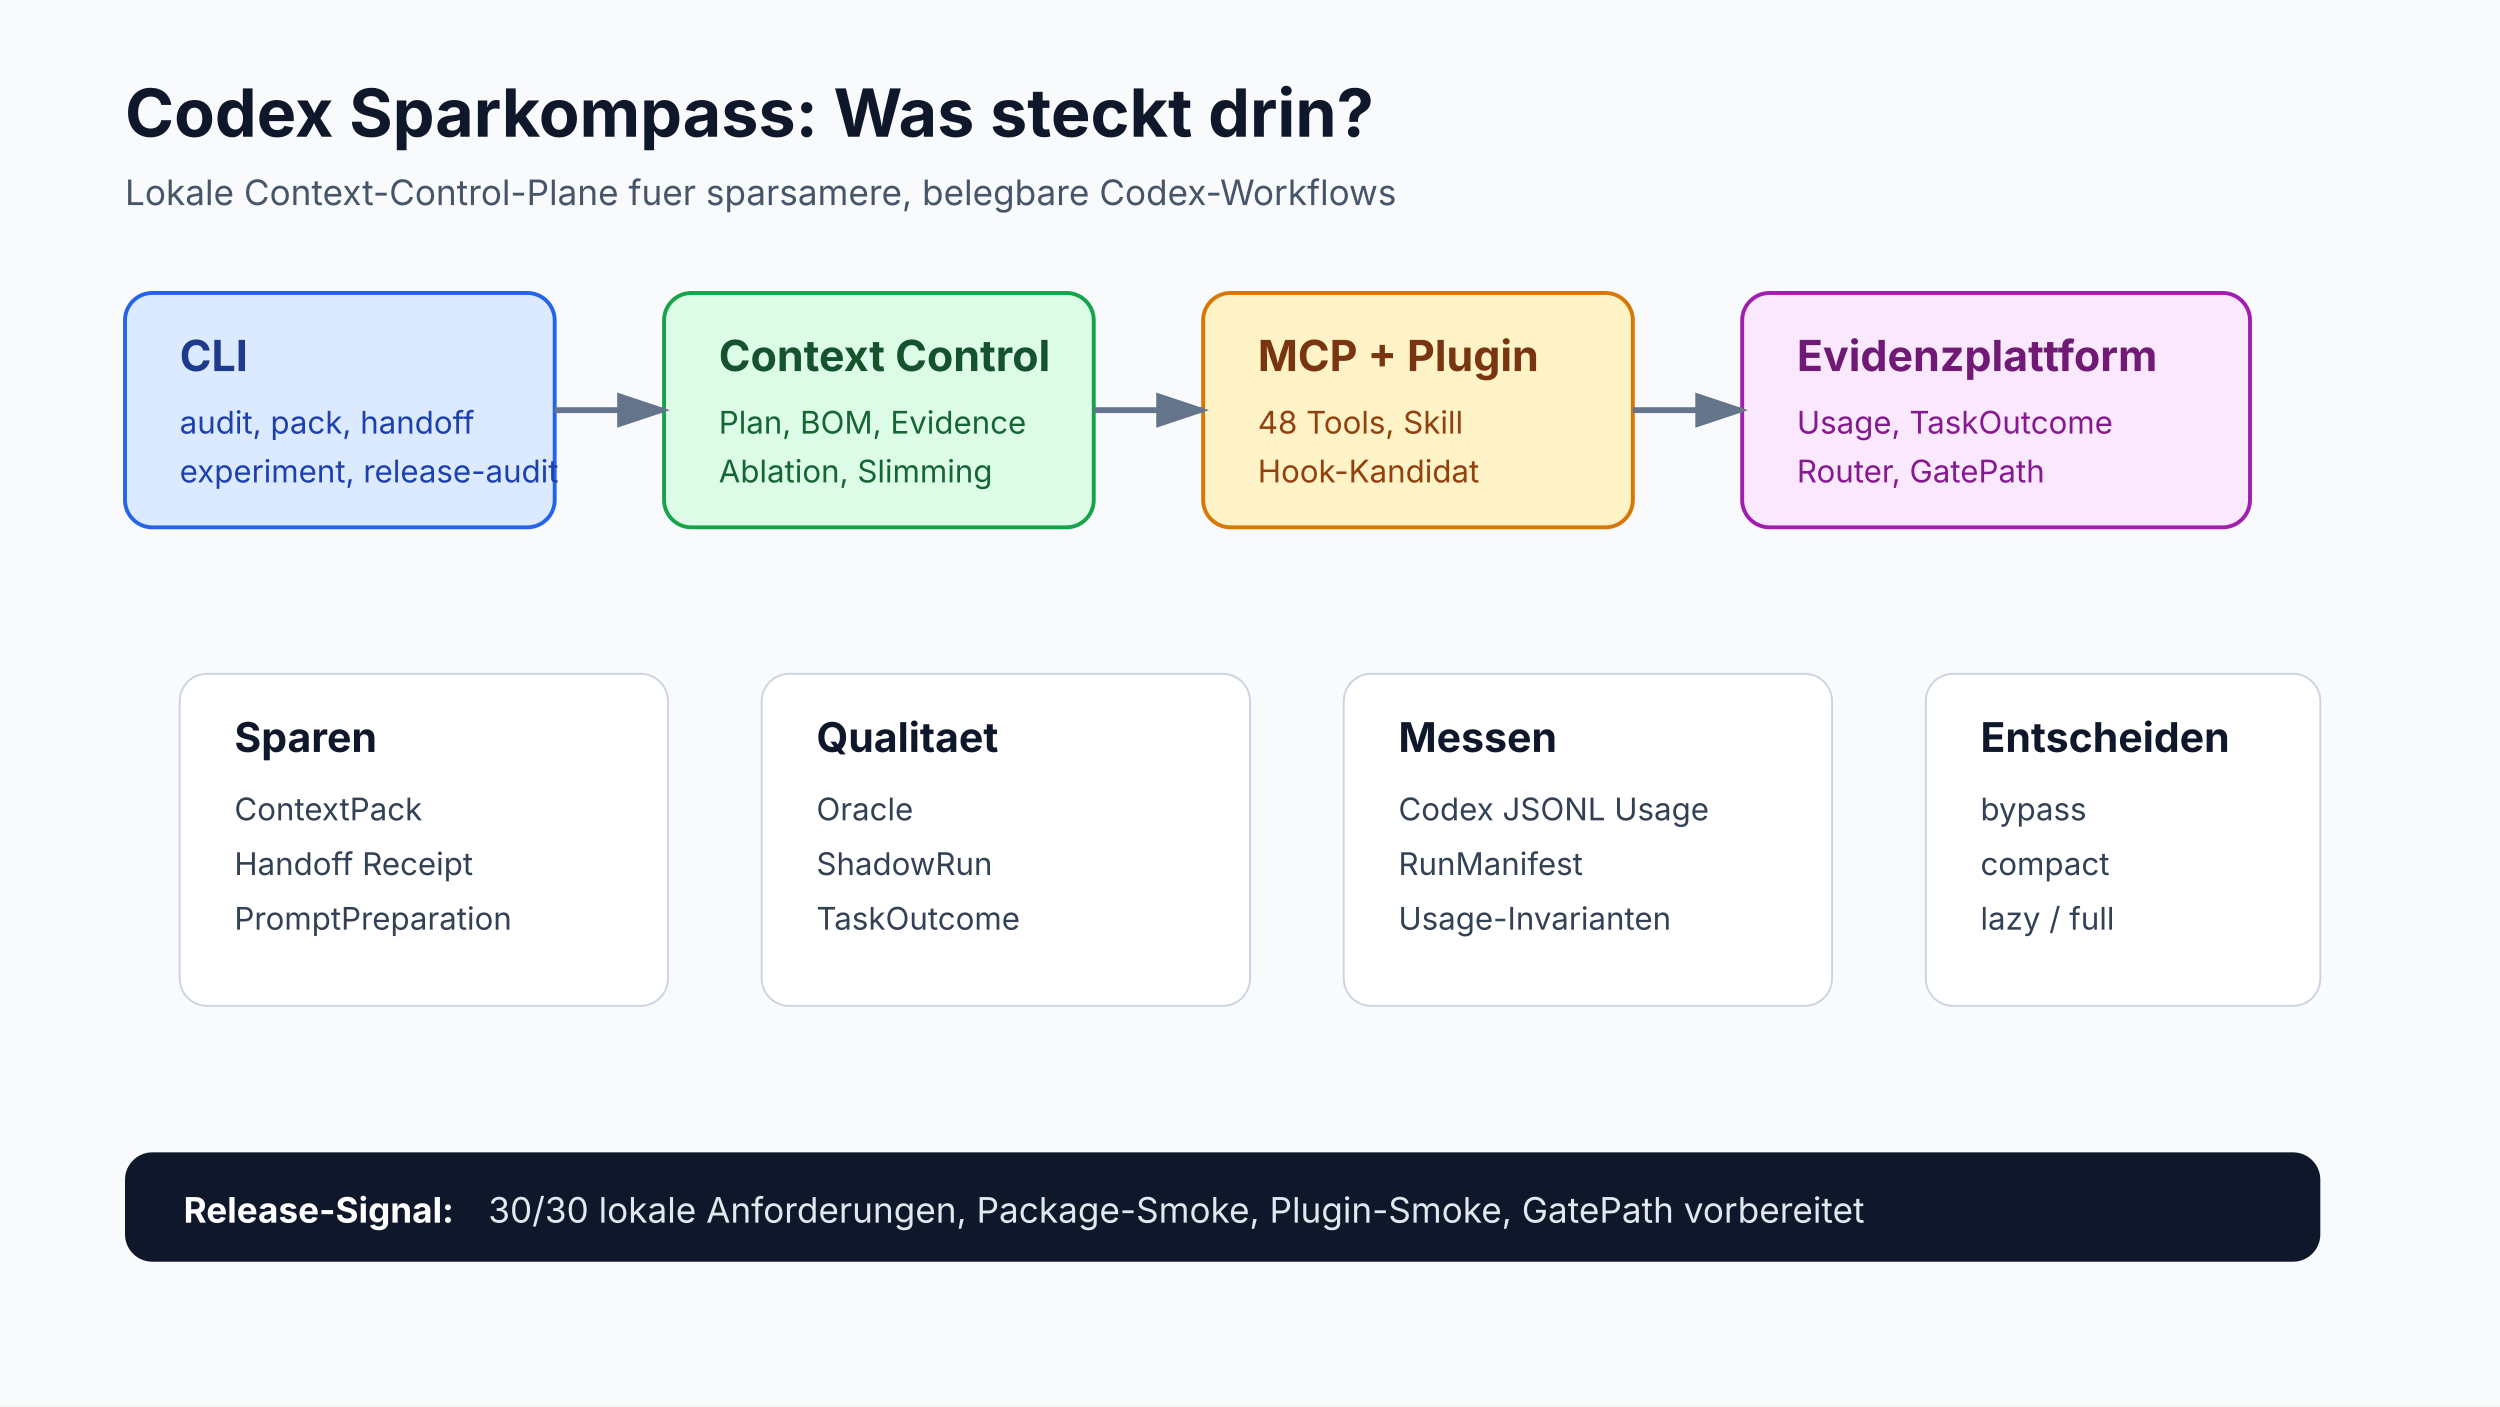
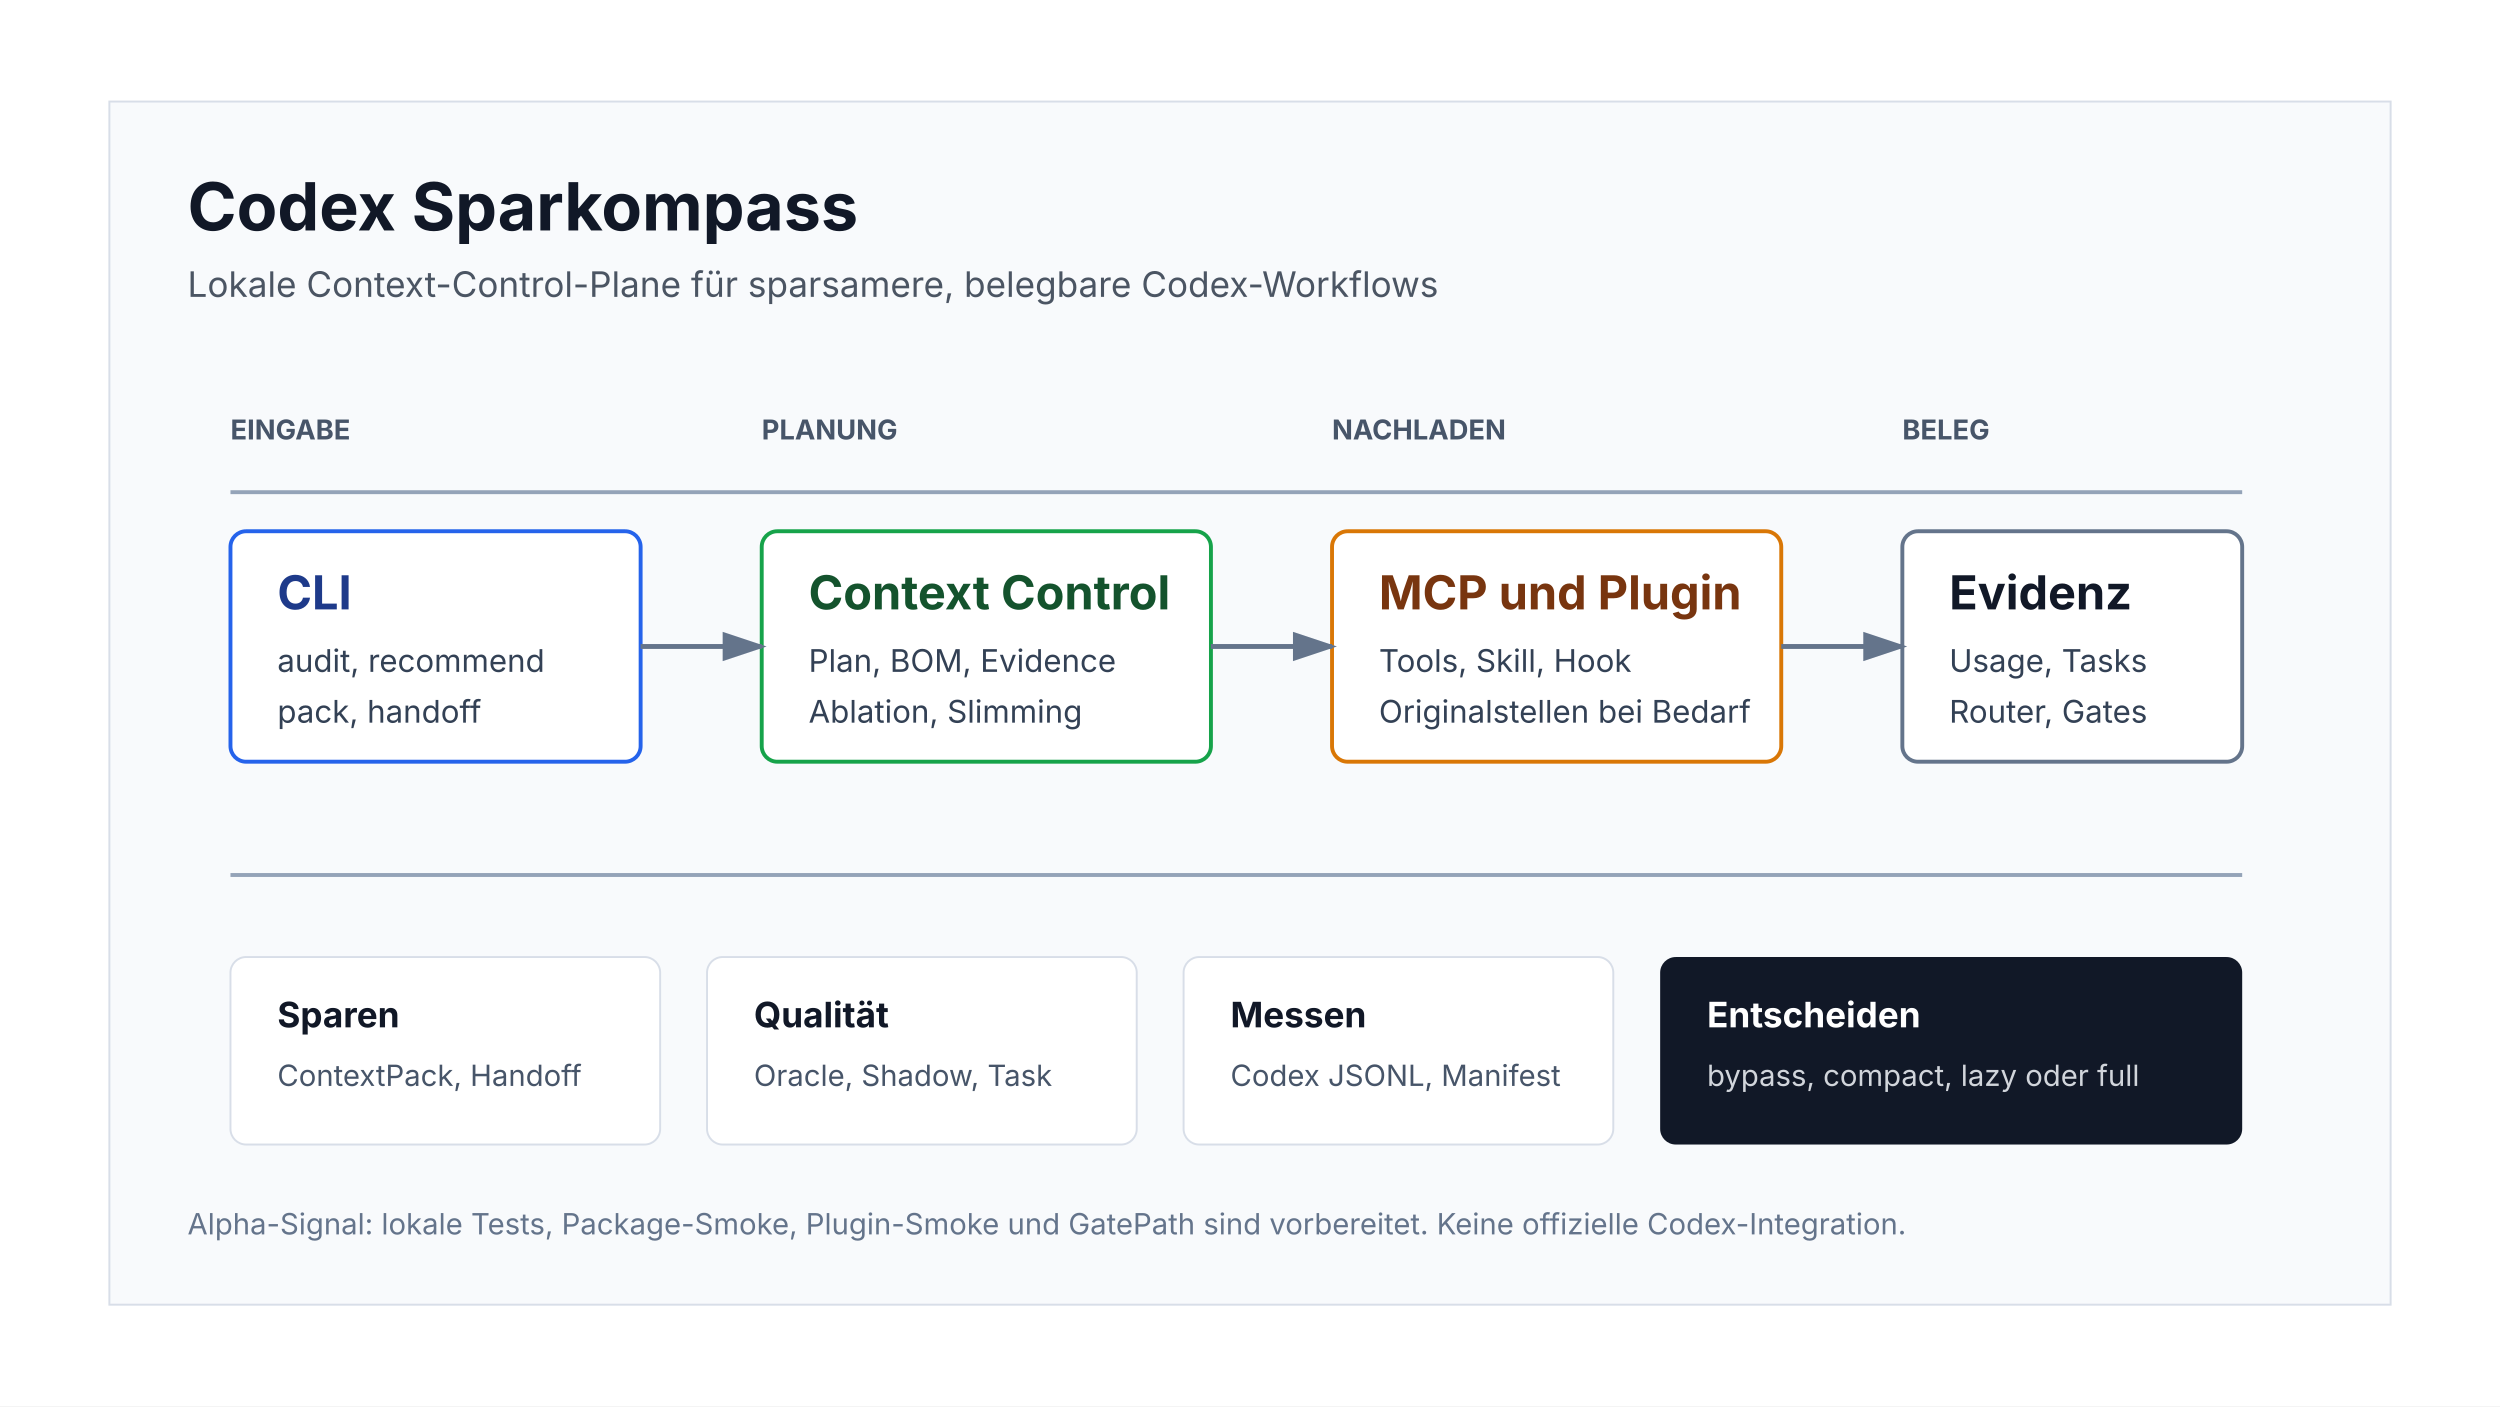
<svg xmlns="http://www.w3.org/2000/svg" width="1280" height="720" viewBox="0 0 1280 720" role="img" aria-labelledby="title desc">
-   <rect width="1280" height="720" fill="#f8fafc" />
-   <text x="64" y="70" font-family="Inter, Arial, sans-serif" font-size="34" font-weight="700" fill="#0f172a">Codex Sparkompass: Was steckt drin?</text>
-   <text x="64" y="105" font-family="Inter, Arial, sans-serif" font-size="18" fill="#475569">Lokale Context-Control-Plane fuer sparsamere, belegbare Codex-Workflows</text>
+   <rect width="1280" height="720" fill="#ffffff" />
+   <rect x="56" y="52" width="1168" height="616" fill="#f8fafc" stroke="#d8dee8" />
  <g font-family="Inter, Arial, sans-serif">
-     <rect x="64" y="150" width="220" height="120" rx="14" fill="#dbeafe" stroke="#2563eb" stroke-width="2" />
-     <text x="92" y="190" font-size="22" font-weight="700" fill="#1e3a8a">CLI</text>
-     <text x="92" y="222" font-size="16" fill="#1e40af">audit, pack, handoff</text>
-     <text x="92" y="247" font-size="16" fill="#1e40af">experiment, release-audit</text>
-     <rect x="340" y="150" width="220" height="120" rx="14" fill="#dcfce7" stroke="#16a34a" stroke-width="2" />
-     <text x="368" y="190" font-size="22" font-weight="700" fill="#14532d">Context Control</text>
-     <text x="368" y="222" font-size="16" fill="#166534">Plan, BOM, Evidence</text>
-     <text x="368" y="247" font-size="16" fill="#166534">Ablation, Slimming</text>
-     <rect x="616" y="150" width="220" height="120" rx="14" fill="#fef3c7" stroke="#d97706" stroke-width="2" />
-     <text x="644" y="190" font-size="22" font-weight="700" fill="#78350f">MCP + Plugin</text>
-     <text x="644" y="222" font-size="16" fill="#92400e">48 Tools, Skill</text>
-     <text x="644" y="247" font-size="16" fill="#92400e">Hook-Kandidat</text>
-     <rect x="892" y="150" width="260" height="120" rx="14" fill="#fae8ff" stroke="#a21caf" stroke-width="2" />
-     <text x="920" y="190" font-size="22" font-weight="700" fill="#701a75">Evidenzplattform</text>
-     <text x="920" y="222" font-size="16" fill="#86198f">Usage, TaskOutcome</text>
-     <text x="920" y="247" font-size="16" fill="#86198f">Router, GatePath</text>
-     <path d="M284 210 H340" stroke="#64748b" stroke-width="3" marker-end="url(#arrow)" />
-     <path d="M560 210 H616" stroke="#64748b" stroke-width="3" marker-end="url(#arrow)" />
-     <path d="M836 210 H892" stroke="#64748b" stroke-width="3" marker-end="url(#arrow)" />
-     <rect x="92" y="345" width="250" height="170" rx="14" fill="#ffffff" stroke="#cbd5e1" />
-     <text x="120" y="385" font-size="21" font-weight="700" fill="#0f172a">Sparen</text>
-     <text x="120" y="420" font-size="16" fill="#334155">ContextPack</text>
-     <text x="120" y="448" font-size="16" fill="#334155">Handoff Receipt</text>
-     <text x="120" y="476" font-size="16" fill="#334155">PromptPreparation</text>
-     <rect x="390" y="345" width="250" height="170" rx="14" fill="#ffffff" stroke="#cbd5e1" />
-     <text x="418" y="385" font-size="21" font-weight="700" fill="#0f172a">Qualitaet</text>
-     <text x="418" y="420" font-size="16" fill="#334155">Oracle</text>
-     <text x="418" y="448" font-size="16" fill="#334155">ShadowRun</text>
-     <text x="418" y="476" font-size="16" fill="#334155">TaskOutcome</text>
-     <rect x="688" y="345" width="250" height="170" rx="14" fill="#ffffff" stroke="#cbd5e1" />
-     <text x="716" y="385" font-size="21" font-weight="700" fill="#0f172a">Messen</text>
-     <text x="716" y="420" font-size="16" fill="#334155">Codex JSONL Usage</text>
-     <text x="716" y="448" font-size="16" fill="#334155">RunManifest</text>
-     <text x="716" y="476" font-size="16" fill="#334155">Usage-Invarianten</text>
-     <rect x="986" y="345" width="202" height="170" rx="14" fill="#ffffff" stroke="#cbd5e1" />
-     <text x="1014" y="385" font-size="21" font-weight="700" fill="#0f172a">Entscheiden</text>
-     <text x="1014" y="420" font-size="16" fill="#334155">bypass</text>
-     <text x="1014" y="448" font-size="16" fill="#334155">compact</text>
-     <text x="1014" y="476" font-size="16" fill="#334155">lazy / full</text>
-     <rect x="64" y="590" width="1124" height="56" rx="14" fill="#0f172a" />
-     <text x="94" y="626" font-size="18" font-weight="700" fill="#ffffff">Release-Signal:</text>
-     <text x="250" y="626" font-size="18" fill="#e2e8f0">30/30 lokale Anforderungen, Package-Smoke, Plugin-Smoke, GatePath vorbereitet</text>
+     <text x="96" y="118" font-size="34" font-weight="700" fill="#111827">Codex Sparkompass</text>
+     <text x="96" y="152" font-size="18" fill="#4b5563">Lokale Context-Control-Plane für sparsamere, belegbare Codex-Workflows</text>
+     <line x1="118" y1="252" x2="1148" y2="252" stroke="#94a3b8" stroke-width="2" />
+     <line x1="118" y1="448" x2="1148" y2="448" stroke="#94a3b8" stroke-width="2" />
+     <g>
+       <text x="118" y="225" font-size="14" font-weight="700" fill="#475569">EINGABE</text>
+       <rect x="118" y="272" width="210" height="118" rx="8" fill="#ffffff" stroke="#2563eb" stroke-width="2" />
+       <text x="142" y="312" font-size="24" font-weight="700" fill="#1e3a8a">CLI</text>
+       <text x="142" y="344" font-size="16" fill="#334155">audit, recommend</text>
+       <text x="142" y="370" font-size="16" fill="#334155">pack, handoff</text>
+     </g>
+     <g>
+       <text x="390" y="225" font-size="14" font-weight="700" fill="#475569">PLANUNG</text>
+       <rect x="390" y="272" width="230" height="118" rx="8" fill="#ffffff" stroke="#16a34a" stroke-width="2" />
+       <text x="414" y="312" font-size="24" font-weight="700" fill="#14532d">Context Control</text>
+       <text x="414" y="344" font-size="16" fill="#334155">Plan, BOM, Evidence</text>
+       <text x="414" y="370" font-size="16" fill="#334155">Ablation, Slimming</text>
+     </g>
+     <g>
+       <text x="682" y="225" font-size="14" font-weight="700" fill="#475569">NACHLADEN</text>
+       <rect x="682" y="272" width="230" height="118" rx="8" fill="#ffffff" stroke="#d97706" stroke-width="2" />
+       <text x="706" y="312" font-size="24" font-weight="700" fill="#78350f">MCP und Plugin</text>
+       <text x="706" y="344" font-size="16" fill="#334155">Tools, Skill, Hook</text>
+       <text x="706" y="370" font-size="16" fill="#334155">Originalstellen bei Bedarf</text>
+     </g>
+     <g>
+       <text x="974" y="225" font-size="14" font-weight="700" fill="#475569">BELEG</text>
+       <rect x="974" y="272" width="174" height="118" rx="8" fill="#ffffff" stroke="#64748b" stroke-width="2" />
+       <text x="998" y="312" font-size="24" font-weight="700" fill="#111827">Evidenz</text>
+       <text x="998" y="344" font-size="16" fill="#334155">Usage, Tasks</text>
+       <text x="998" y="370" font-size="16" fill="#334155">Router, Gates</text>
+     </g>
+     <path d="M328 331 H390" stroke="#64748b" stroke-width="2.5" marker-end="url(#arrow)" />
+     <path d="M620 331 H682" stroke="#64748b" stroke-width="2.5" marker-end="url(#arrow)" />
+     <path d="M912 331 H974" stroke="#64748b" stroke-width="2.5" marker-end="url(#arrow)" />
+     <g>
+       <rect x="118" y="490" width="220" height="96" rx="8" fill="#ffffff" stroke="#d8dee8" />
+       <text x="142" y="526" font-size="18" font-weight="700" fill="#111827">Sparen</text>
+       <text x="142" y="556" font-size="15" fill="#475569">ContextPack, Handoff</text>
+     </g>
+     <g>
+       <rect x="362" y="490" width="220" height="96" rx="8" fill="#ffffff" stroke="#d8dee8" />
+       <text x="386" y="526" font-size="18" font-weight="700" fill="#111827">Qualität</text>
+       <text x="386" y="556" font-size="15" fill="#475569">Oracle, Shadow, Task</text>
+     </g>
+     <g>
+       <rect x="606" y="490" width="220" height="96" rx="8" fill="#ffffff" stroke="#d8dee8" />
+       <text x="630" y="526" font-size="18" font-weight="700" fill="#111827">Messen</text>
+       <text x="630" y="556" font-size="15" fill="#475569">Codex JSONL, Manifest</text>
+     </g>
+     <g>
+       <rect x="850" y="490" width="298" height="96" rx="8" fill="#111827" />
+       <text x="874" y="526" font-size="18" font-weight="700" fill="#ffffff">Entscheiden</text>
+       <text x="874" y="556" font-size="15" fill="#d1d5db">bypass, compact, lazy oder full</text>
+     </g>
+     <text x="96" y="632" font-size="15" fill="#64748b">Alpha-Signal: lokale Tests, Package-Smoke, Plugin-Smoke und GatePath sind vorbereitet. Keine offizielle Codex-Integration.</text>
  </g>
  <defs>
    <marker id="arrow" markerWidth="10" markerHeight="10" refX="8" refY="3" orient="auto" markerUnits="strokeWidth">
      <path d="M0,0 L0,6 L9,3 z" fill="#64748b" />
    </marker>
  </defs>
</svg>
